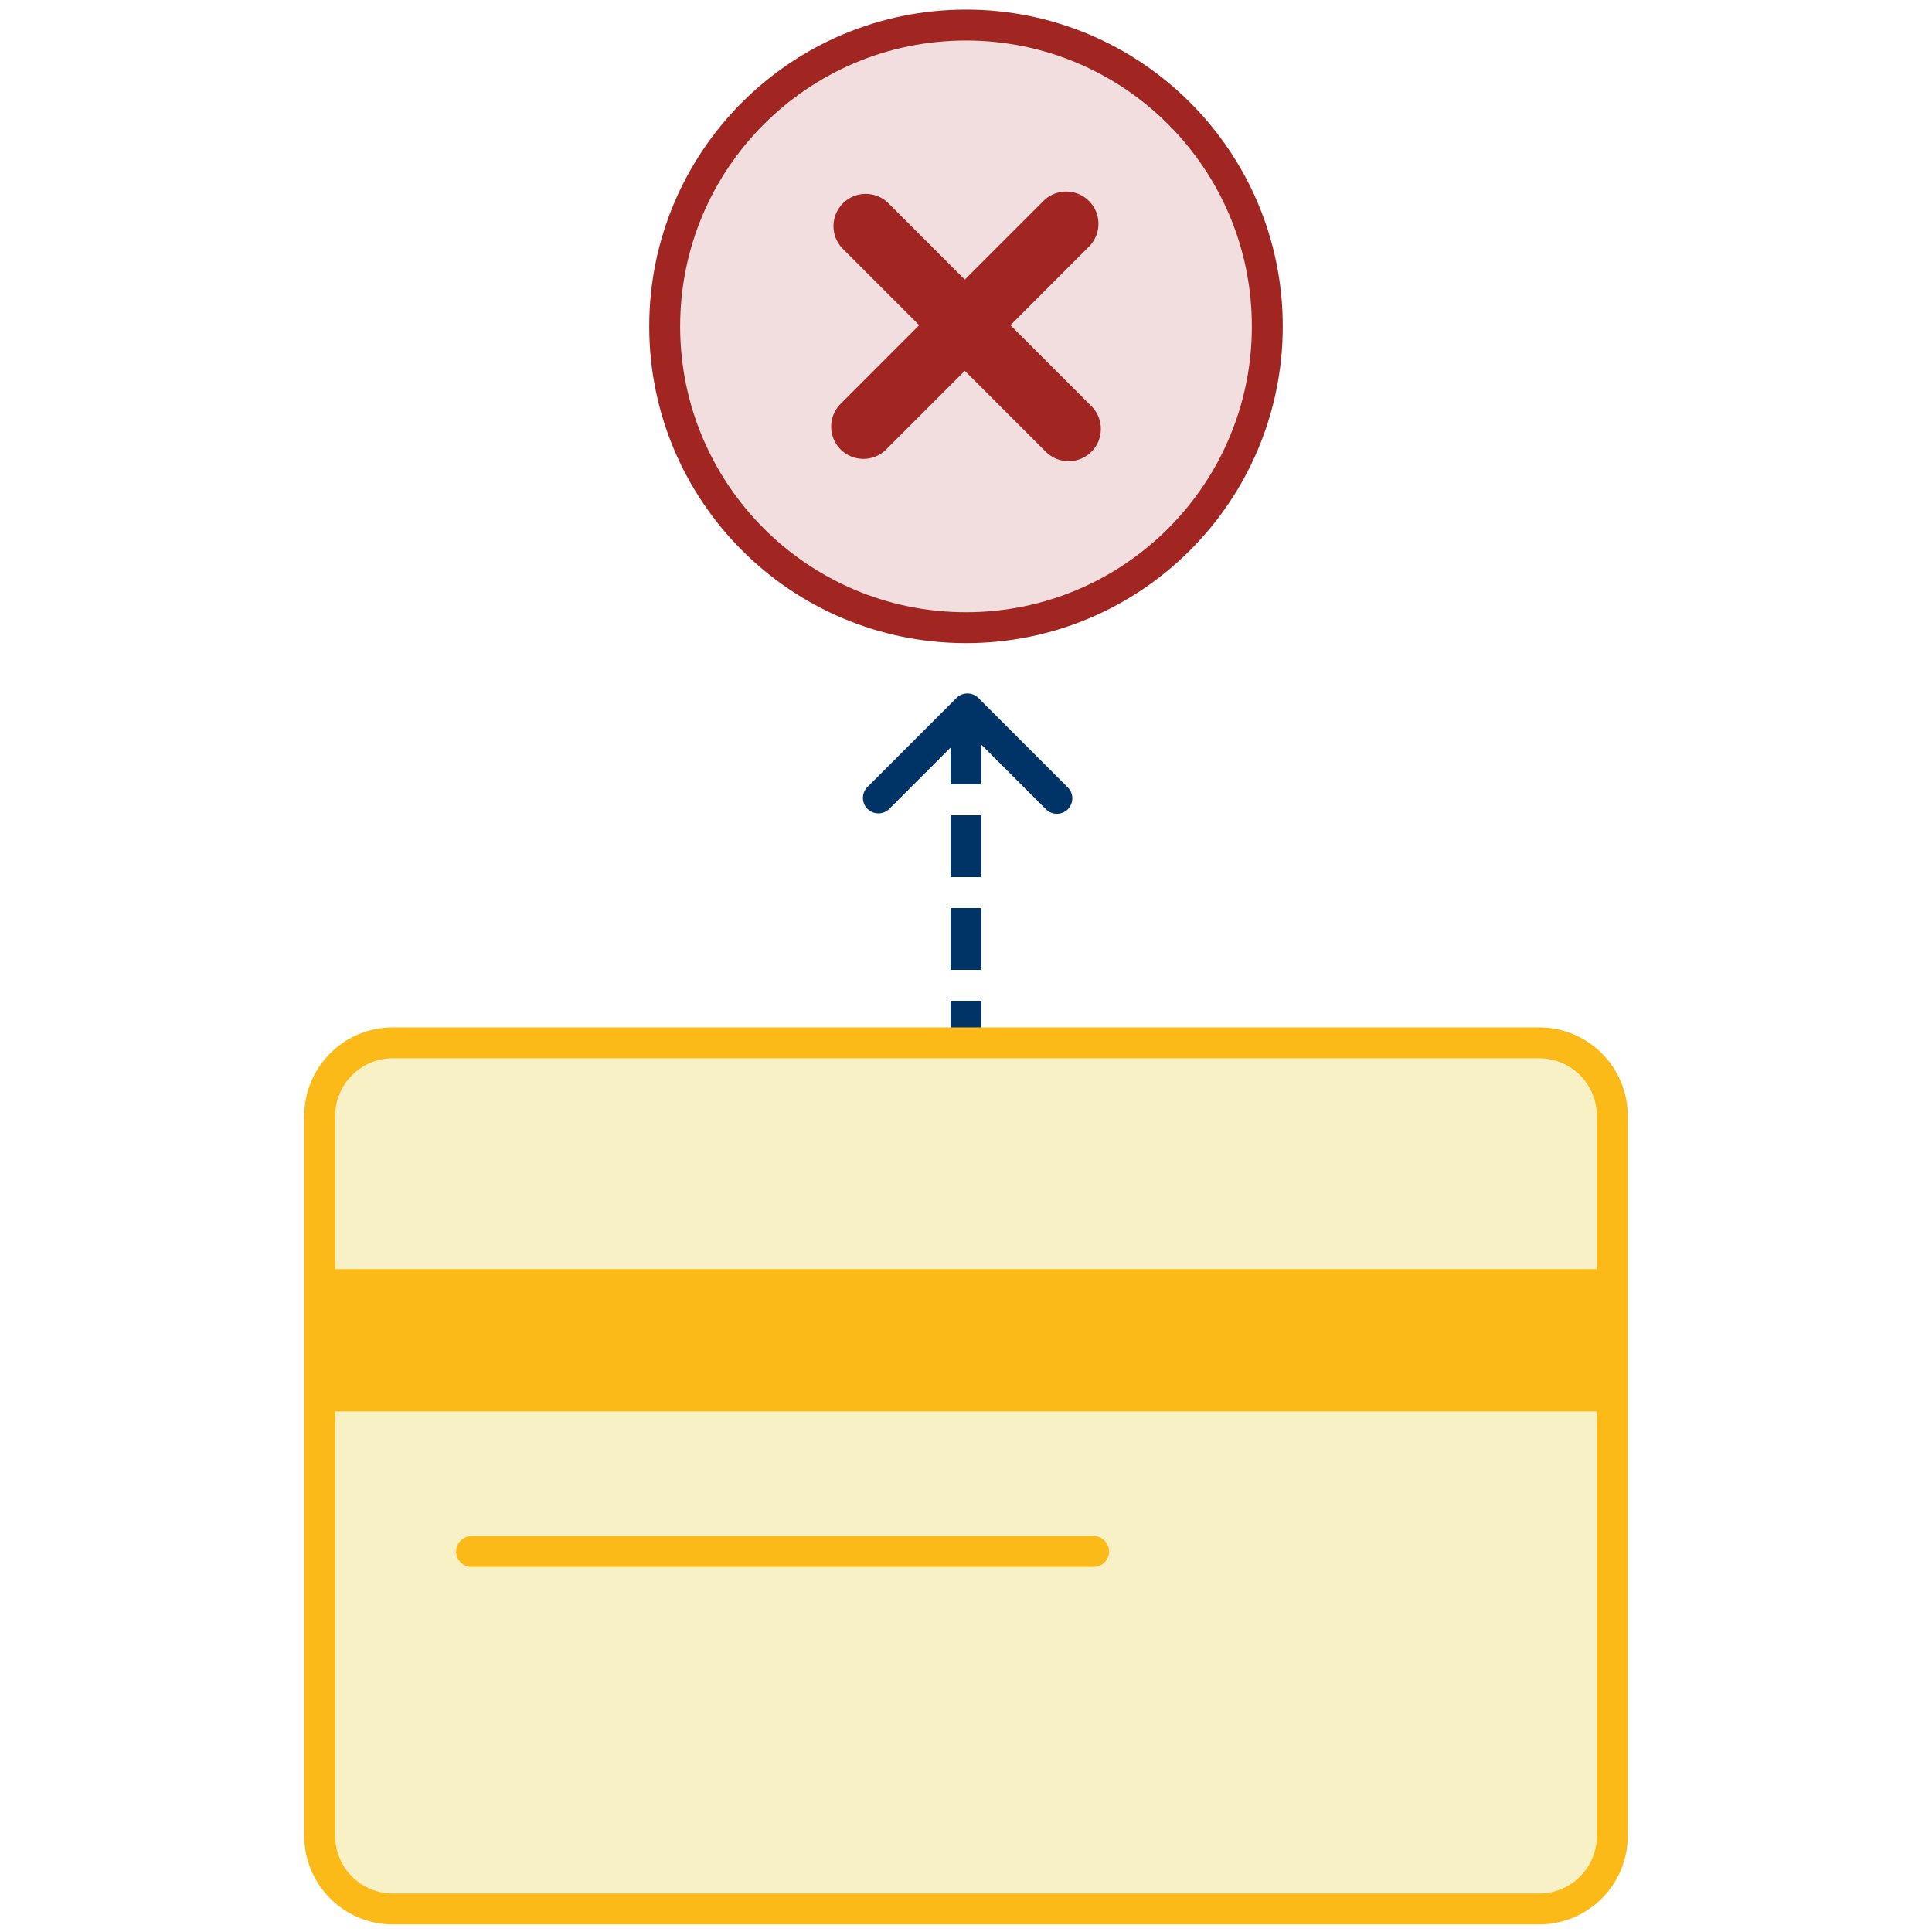
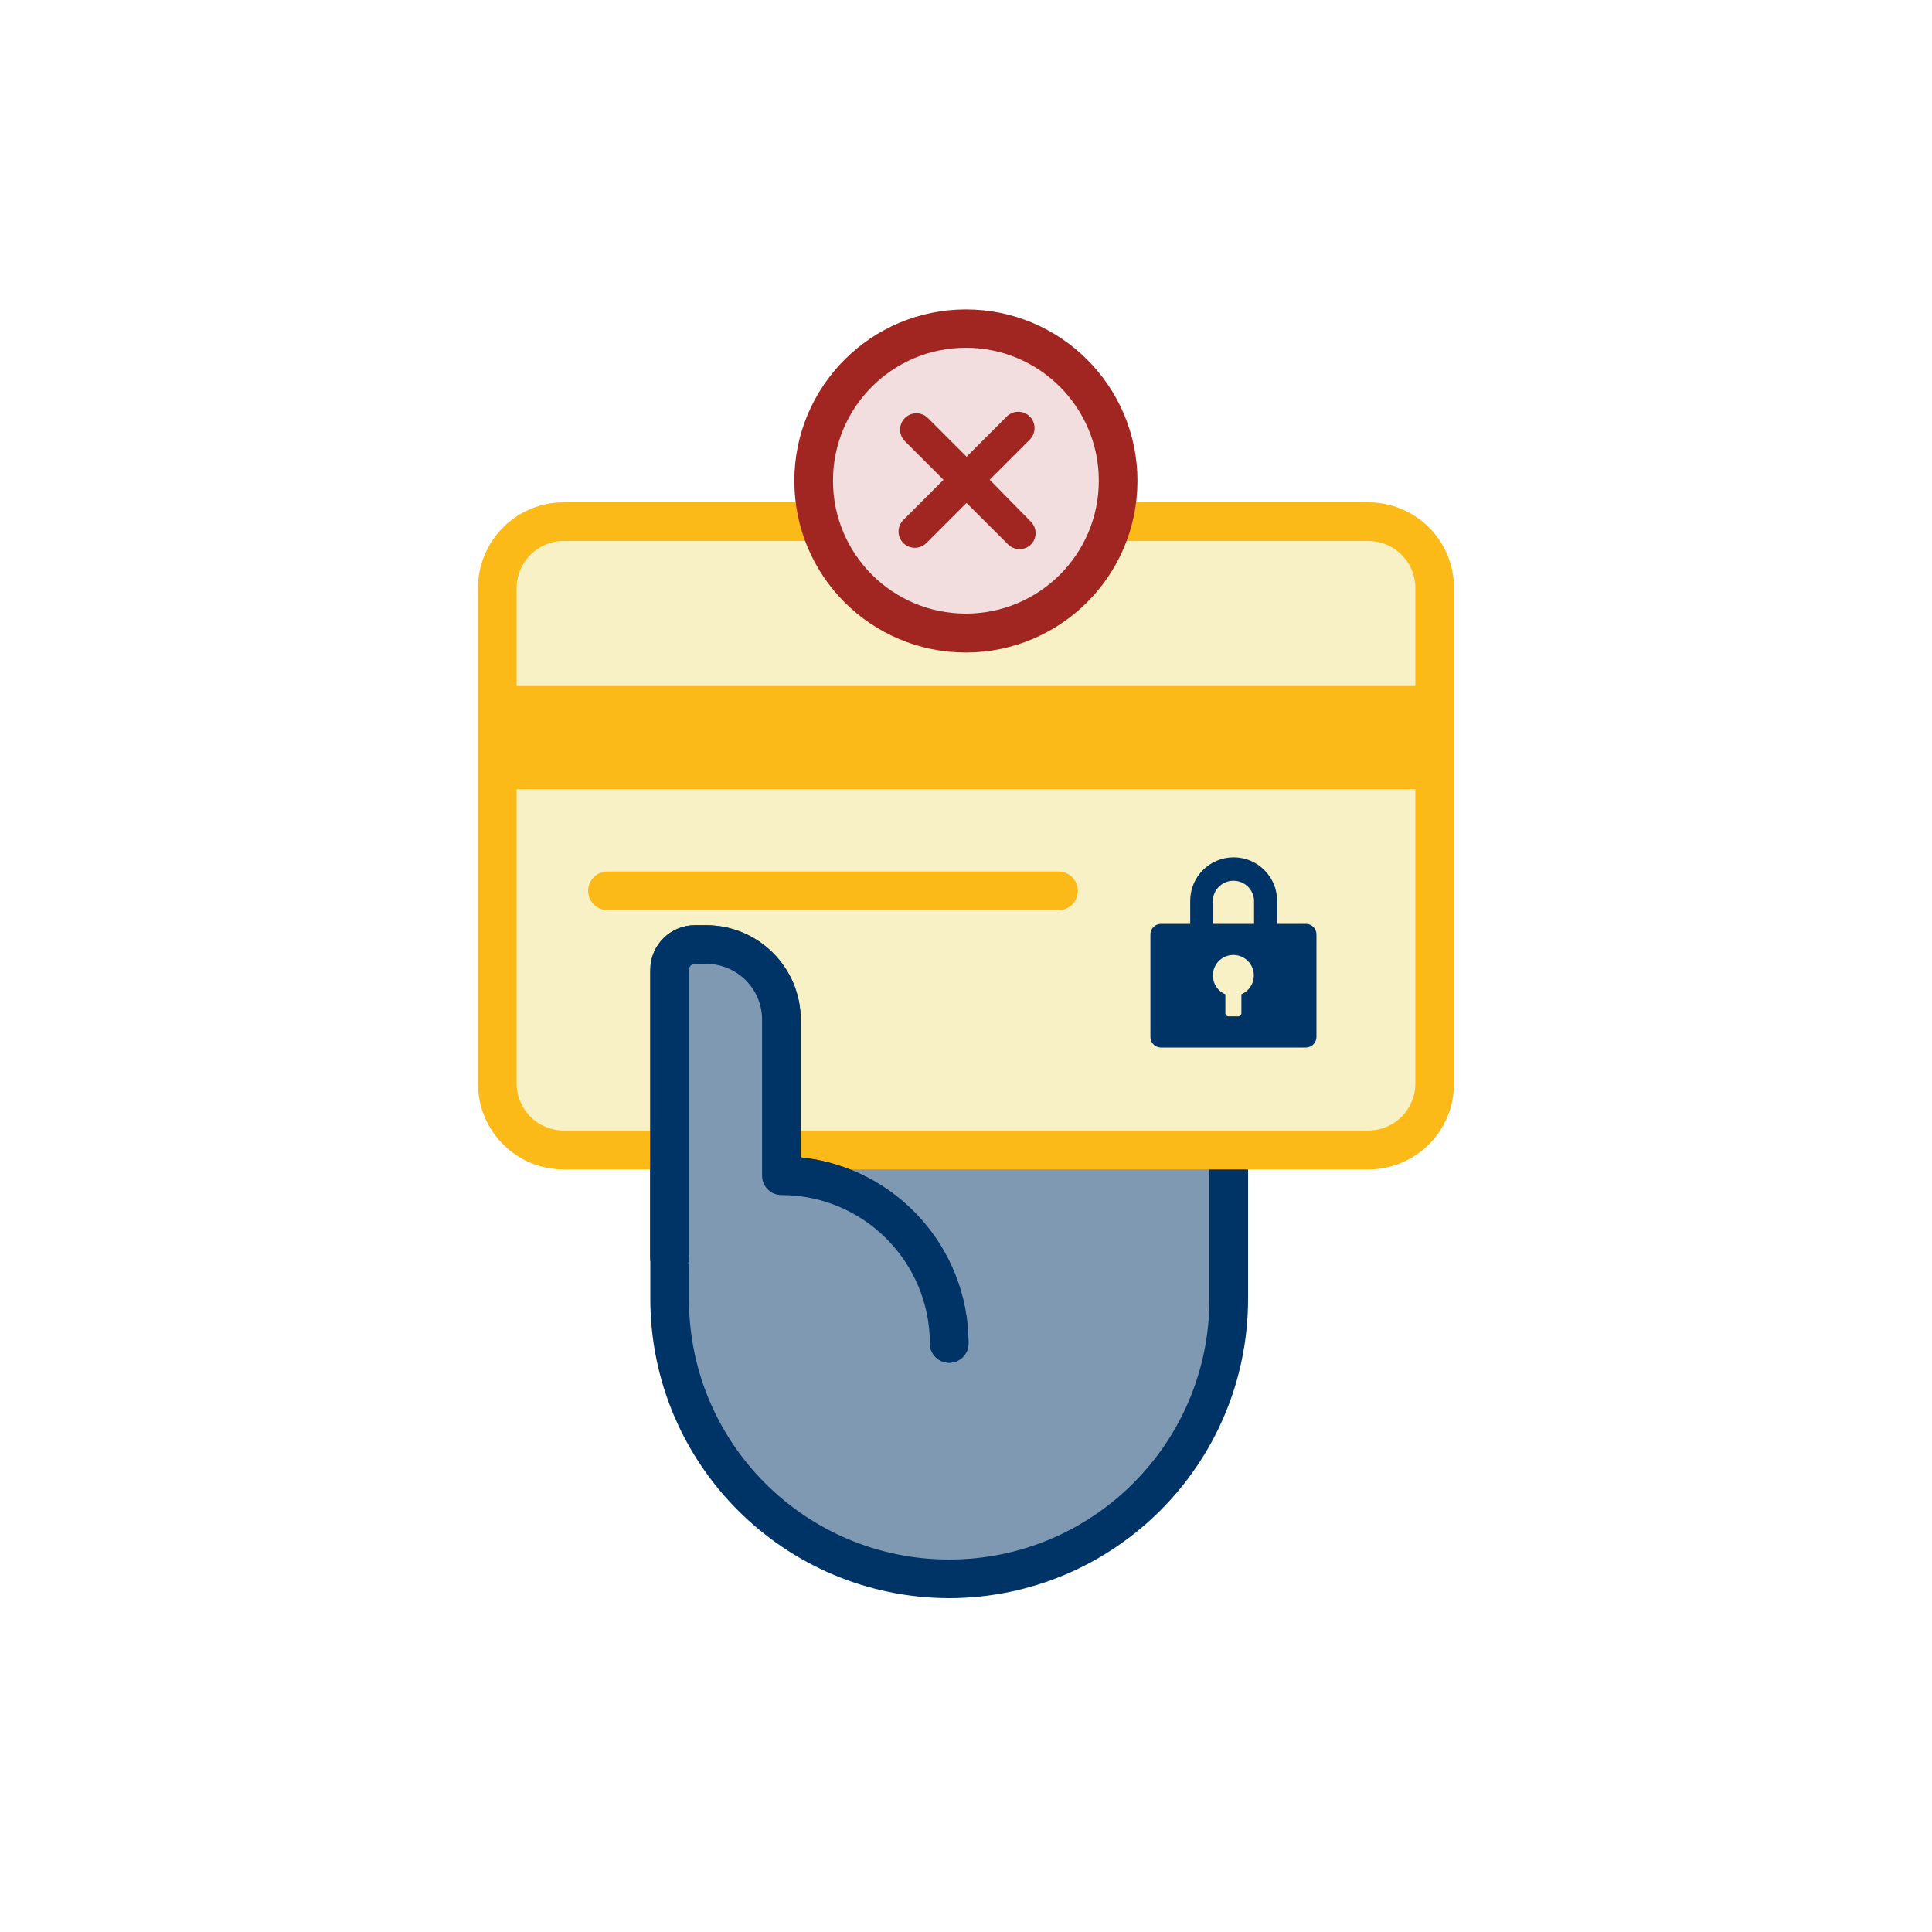
- <svg xmlns="http://www.w3.org/2000/svg" id="Group_2359" data-name="Group 2359" width="250" height="250" viewBox="0 0 250 250">
+ <svg xmlns="http://www.w3.org/2000/svg" id="Layer_1" data-name="Layer 1" viewBox="0 0 200 200">
  <defs>
-     <clipPath id="clip-path">
-       <rect id="Rectangle_1644" data-name="Rectangle 1644" width="250" height="250" fill="none" />
-     </clipPath>
+     <style>.cls-1{fill:none;}.cls-2{fill:#8099b3;}.cls-3{fill:#036;}.cls-4{fill:#f9f1c6;}.cls-5{fill:#fcba19;}.cls-6{fill:#f2dede;}.cls-7{fill:#a12622;}</style>
  </defs>
-   <path id="Path_631" data-name="Path 631" d="M88.616,84.015l11.522-11.522,11.575,11.576" transform="translate(25.046 19.237)" fill="none" stroke="#036" stroke-linecap="round" stroke-linejoin="round" stroke-width="4" />
-   <line id="Line_97" data-name="Line 97" y2="41" transform="translate(125 93.5)" fill="none" stroke="#036" stroke-linejoin="round" stroke-width="4" stroke-dasharray="8 4" />
-   <g id="Group_2358" data-name="Group 2358">
-     <g id="Group_2357" data-name="Group 2357" clip-path="url(#clip-path)">
-       <path id="Path_632" data-name="Path 632" d="M107.8,2.594a38.989,38.989,0,1,0,38.989,38.99A38.99,38.99,0,0,0,107.8,2.594" transform="translate(17.202 0.649)" fill="#f2dede" />
-       <circle id="Ellipse_67" data-name="Ellipse 67" cx="38.989" cy="38.989" r="38.989" transform="translate(86.011 3.243)" fill="none" stroke="#a12622" stroke-miterlimit="10" stroke-width="4" />
-       <path id="Path_633" data-name="Path 633" d="M113.95,53.639,103.361,43.05,93.075,53.335a4.175,4.175,0,0,1-5.9-5.9L97.458,37.145l-9.983-9.981a4.175,4.175,0,0,1,5.9-5.9l9.982,9.981,10.285-10.285a4.175,4.175,0,0,1,5.9,5.9L109.265,37.145l10.589,10.59a4.175,4.175,0,0,1-5.9,5.9" transform="translate(21.487 4.934)" fill="#a12622" />
-       <path id="Path_634" data-name="Path 634" d="M188.528,220.033H44.924A11.832,11.832,0,0,1,33.092,208.2V119.788a11.832,11.832,0,0,1,11.833-11.832h143.6a11.832,11.832,0,0,1,11.833,11.832V208.2a11.832,11.832,0,0,1-11.833,11.833" transform="translate(8.273 26.989)" fill="#f9f1c6" />
-       <rect id="Rectangle_1642" data-name="Rectangle 1642" width="167.269" height="112.077" rx="9.466" transform="translate(41.366 134.945)" fill="none" stroke="#fcba19" stroke-linejoin="round" stroke-width="4" />
-       <line id="Line_98" data-name="Line 98" x2="80.496" transform="translate(61.019 200.763)" fill="none" stroke="#fcba19" stroke-linecap="round" stroke-linejoin="round" stroke-width="4" />
-       <rect id="Rectangle_1643" data-name="Rectangle 1643" width="167.27" height="18.411" transform="translate(41.365 164.228)" fill="#fcba19" />
-     </g>
-   </g>
+   <rect class="cls-1" width="200" height="200" />
+   <path class="cls-2" d="M127.2,86.23v48.28a28.94,28.94,0,1,1-57.88,0V100.4a2.62,2.62,0,0,1,2.62-2.62h1.18a7.78,7.78,0,0,1,7.77,7.78v-31a5.79,5.79,0,1,1,11.58,0V68.8a5.79,5.79,0,1,1,11.58,0v5.76a5.79,5.79,0,0,1,5.78-5.79,5.8,5.8,0,0,1,5.79,5.79V86.23a5.79,5.79,0,1,1,11.58,0Z" />
+   <path class="cls-3" d="M80.89,107.56a2,2,0,0,1-2-2v-31a7.79,7.79,0,1,1,15.58,0,2,2,0,0,1-4,0,3.79,3.79,0,1,0-7.58,0v31A2,2,0,0,1,80.89,107.56Z" />
+   <path class="cls-3" d="M127.2,122.66a2,2,0,0,1-2-2V86.23a3.79,3.79,0,1,0-7.58,0,2,2,0,1,1-4,0,7.79,7.79,0,1,1,15.58,0v34.43A2,2,0,0,1,127.2,122.66Z" />
+   <path class="cls-3" d="M115.62,114.38a2,2,0,0,1-2-2V74.56a3.79,3.79,0,1,0-7.58,0,2,2,0,0,1-4,0,7.79,7.79,0,0,1,15.58,0v37.82A2,2,0,0,1,115.62,114.38Z" />
+   <path class="cls-3" d="M104,111a2,2,0,0,1-2-2V68.79a3.79,3.79,0,0,0-7.57,0V109a2,2,0,0,1-4,0V68.79a7.79,7.79,0,0,1,15.57,0V109A2,2,0,0,1,104,111Z" />
+   <path class="cls-3" d="M98.26,165.44A31,31,0,0,1,67.32,134.5V114.72a2,2,0,0,1,4,0V134.5a26.94,26.94,0,1,0,53.88,0V114.72a2,2,0,1,1,4,0V134.5A31,31,0,0,1,98.26,165.44Z" />
+   <rect class="cls-4" x="51.48" y="54.03" width="97.05" height="65.03" rx="6.87" />
+   <path class="cls-5" d="M141.66,121.06H58.34a8.87,8.87,0,0,1-8.86-8.86V60.9A8.87,8.87,0,0,1,58.34,52h83.32a8.87,8.87,0,0,1,8.86,8.87v51.3A8.87,8.87,0,0,1,141.66,121.06ZM58.34,56a4.87,4.87,0,0,0-4.86,4.87v51.3a4.87,4.87,0,0,0,4.86,4.86h83.32a4.87,4.87,0,0,0,4.86-4.86V60.9A4.87,4.87,0,0,0,141.66,56Z" />
+   <path class="cls-5" d="M109.58,94.22H62.88a2,2,0,1,1,0-4h46.7a2,2,0,1,1,0,4Z" />
+   <rect class="cls-5" x="51.48" y="71.02" width="97.05" height="10.68" />
+   <path class="cls-3" d="M98.26,141.07a2,2,0,0,1-2-2,15.39,15.39,0,0,0-15.37-15.36,2,2,0,0,1-2-2V105.56a5.78,5.78,0,0,0-5.77-5.78H71.94a.62.62,0,0,0-.62.62v29.82a2,2,0,0,1-4,0V100.4a4.62,4.62,0,0,1,4.62-4.62h1.18a9.79,9.79,0,0,1,9.77,9.78v14.25a19.4,19.4,0,0,1,17.37,19.26A2,2,0,0,1,98.26,141.07Z" />
+   <path class="cls-2" d="M98.26,139.07a17.37,17.37,0,0,0-17.37-17.36V105.56h0a7.77,7.77,0,0,0-7.77-7.78H71.94a2.62,2.62,0,0,0-2.62,2.62v29.82" />
+   <path class="cls-3" d="M98.26,141.07a2,2,0,0,1-2-2,15.39,15.39,0,0,0-15.37-15.36,2,2,0,0,1-2-2V105.56a5.78,5.78,0,0,0-5.77-5.78H71.94a.62.62,0,0,0-.62.62v29.82a2,2,0,0,1-4,0V100.4a4.62,4.62,0,0,1,4.62-4.62h1.18a9.79,9.79,0,0,1,9.77,9.78v14.25a19.4,19.4,0,0,1,17.37,19.26A2,2,0,0,1,98.26,141.07Z" />
+   <path class="cls-3" d="M127.71,88.75a4.5,4.5,0,0,0-4.5,4.5V96.1h2.34V93.17a2.14,2.14,0,0,1,4.27,0V96.1h2.39V93.25A4.51,4.51,0,0,0,127.71,88.75Z" />
+   <path class="cls-3" d="M135.18,95.64h-15a1.09,1.09,0,0,0-1.09,1.09v10.61a1.09,1.09,0,0,0,1.09,1.1h15a1.1,1.1,0,0,0,1.1-1.1V96.73A1.09,1.09,0,0,0,135.18,95.64Zm-6.67,7.29v1.95a.33.33,0,0,1-.33.33h-1a.32.32,0,0,1-.33-.33v-1.95a2.12,2.12,0,1,1,1.65,0Z" />
+   <circle class="cls-6" cx="100" cy="49.79" r="15.75" />
+   <path class="cls-7" d="M100,67.55a17.76,17.76,0,1,1,17.75-17.76A17.78,17.78,0,0,1,100,67.55ZM100,36a13.76,13.76,0,1,0,13.75,13.75A13.77,13.77,0,0,0,100,36Z" />
+   <path class="cls-7" d="M104.33,56.33l-4.28-4.27L95.9,56.21a1.69,1.69,0,0,1-2.39,0h0a1.68,1.68,0,0,1,0-2.38l4.16-4.16-4-4a1.69,1.69,0,0,1,0-2.39h0a1.69,1.69,0,0,1,2.39,0l4,4,4.16-4.16a1.68,1.68,0,0,1,2.38,0h0a1.69,1.69,0,0,1,0,2.39l-4.15,4.15L106.71,54a1.68,1.68,0,0,1,0,2.38h0A1.68,1.68,0,0,1,104.33,56.33Z" />
</svg>
